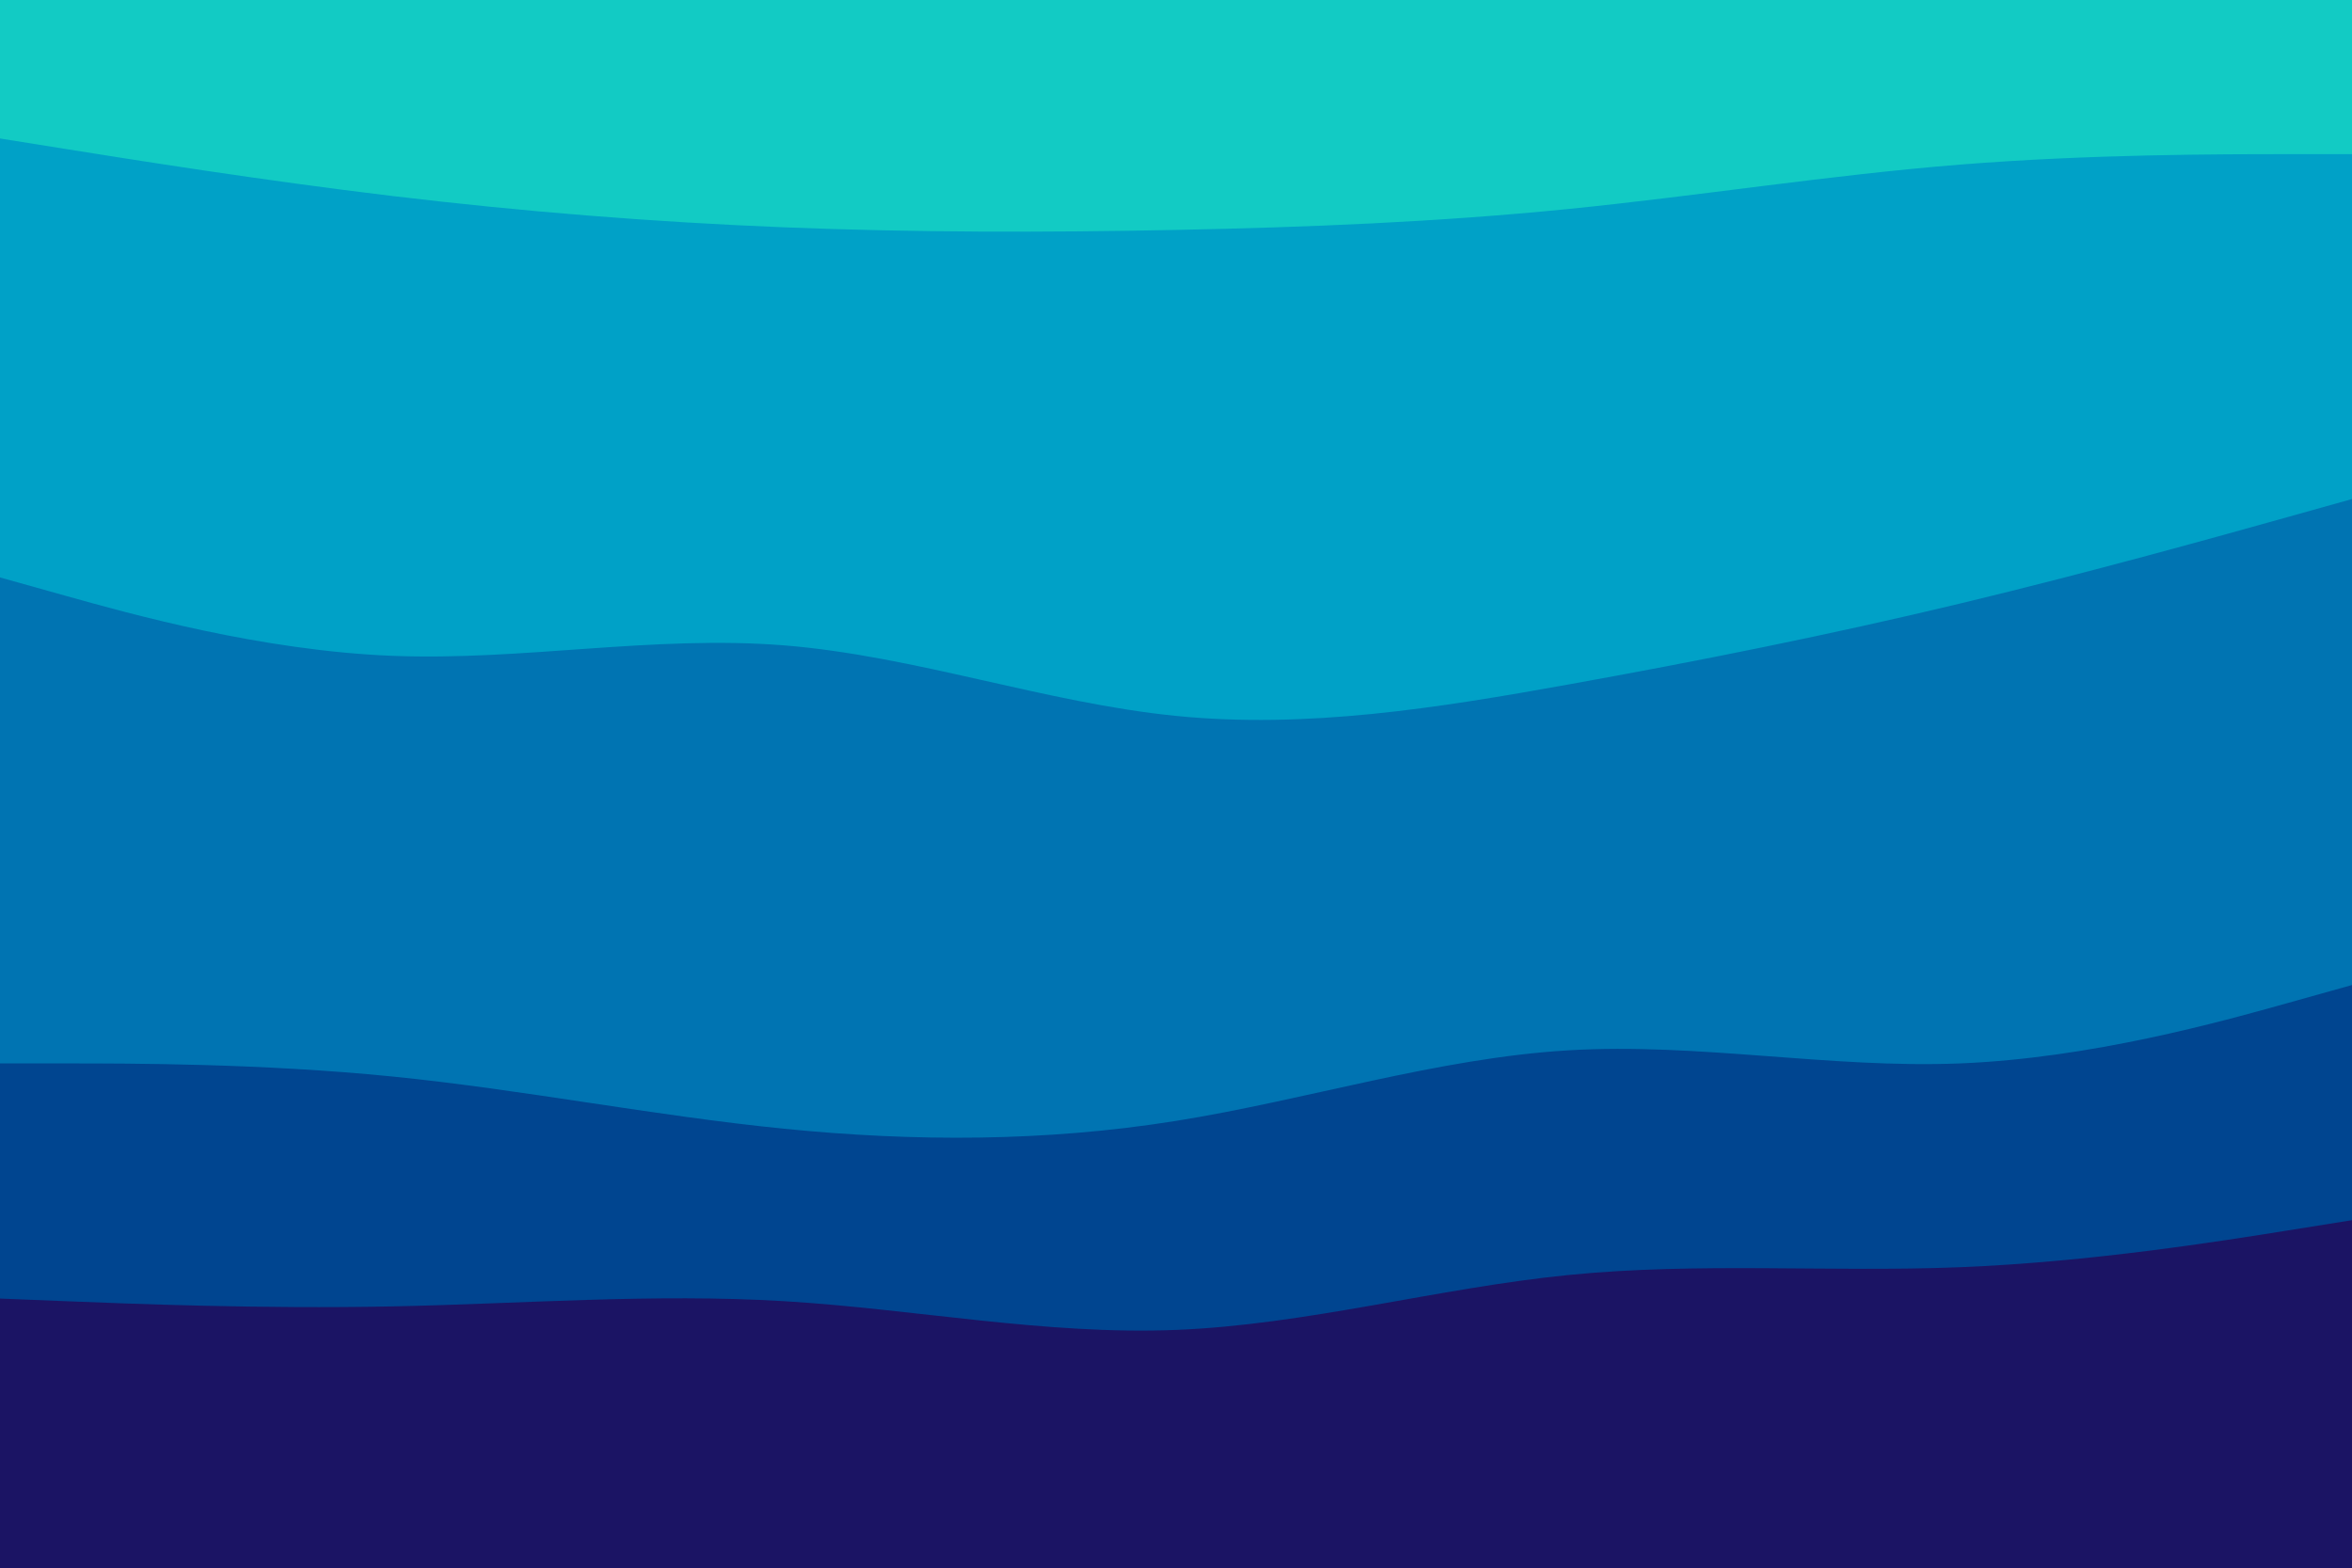
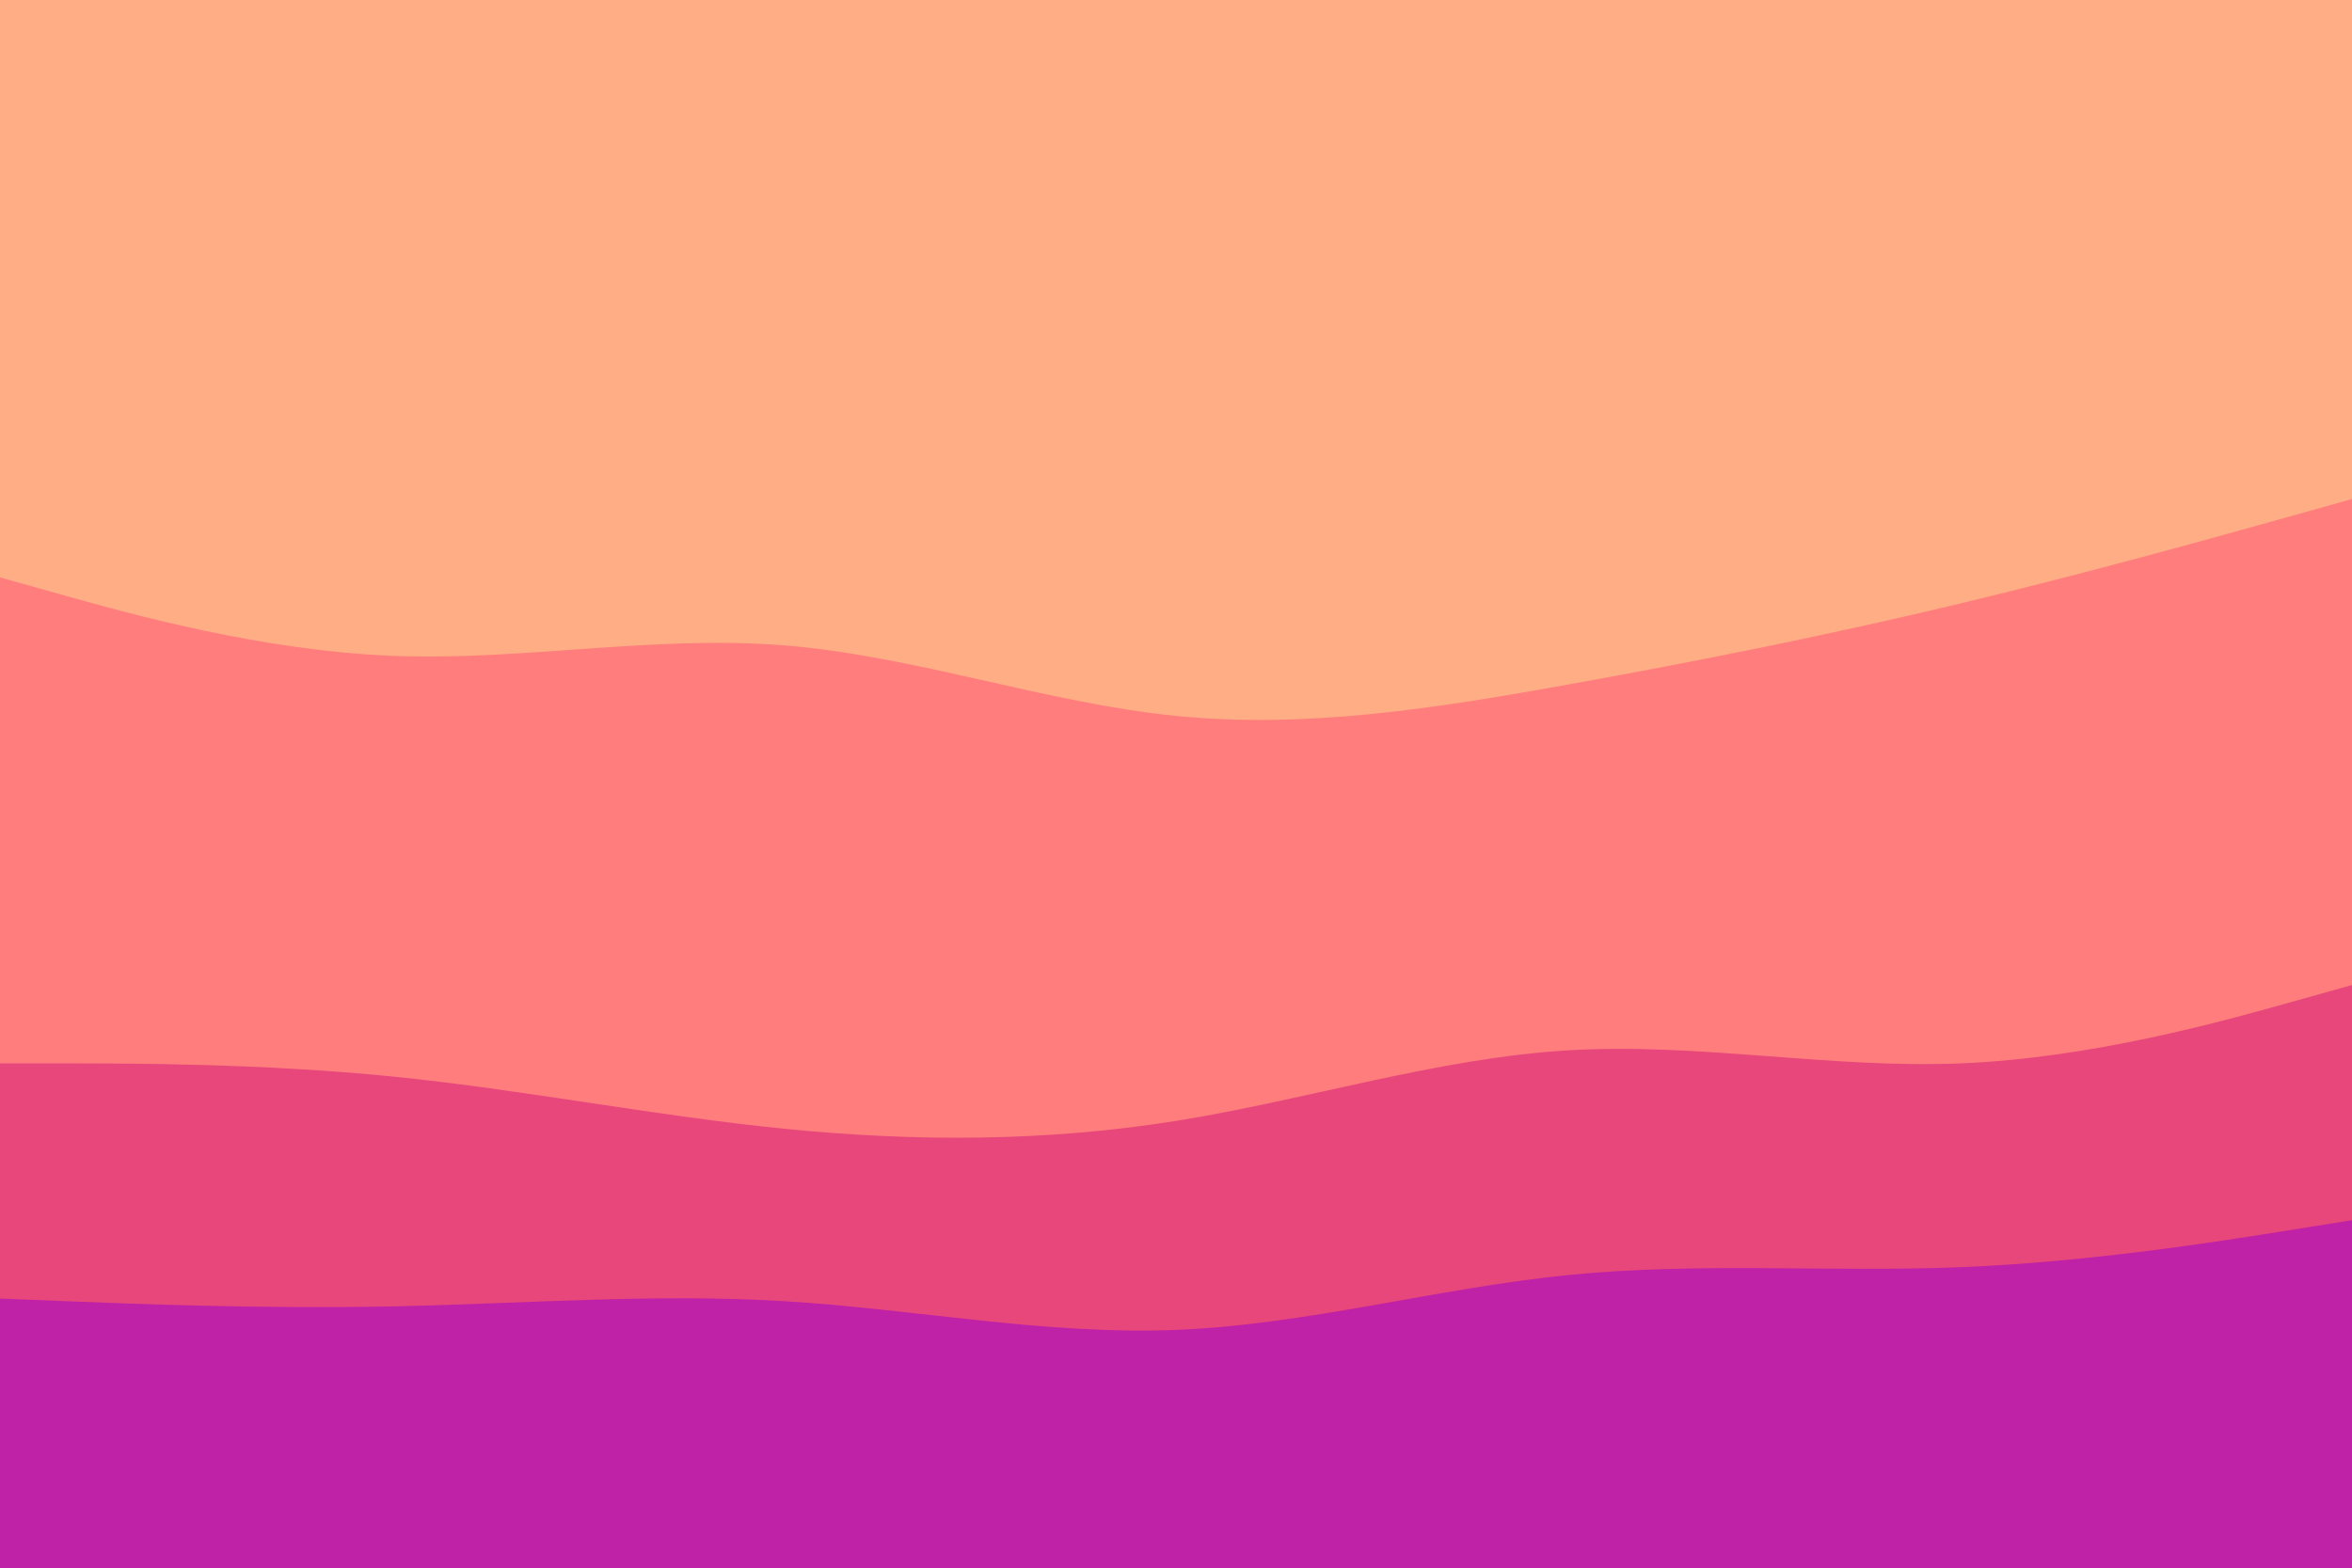
<svg xmlns="http://www.w3.org/2000/svg" id="visual" viewBox="0 0 900 600" width="900" height="600" version="1.1">
-   <path id="wave1" d="M0 55L25 59C50 63 100 71 150 77C200 83 250 87 300 89C350 91 400 91 450 90C500 89 550 87 600 82C650 77 700 69 750 65C800 61 850 61 875 61L900 61L900 0L875 0C850 0 800 0 750 0C700 0 650 0 600 0C550 0 500 0 450 0C400 0 350 0 300 0C250 0 200 0 150 0C100 0 50 0 25 0L0 0Z" fill="#12cbc4" />
-   <path id="wave2" d="M0 223L25 230C50 237 100 251 150 253C200 255 250 245 300 249C350 253 400 271 450 276C500 281 550 273 600 264C650 255 700 245 750 233C800 221 850 207 875 200L900 193L900 59L875 59C850 59 800 59 750 63C700 67 650 75 600 80C550 85 500 87 450 88C400 89 350 89 300 87C250 85 200 81 150 75C100 69 50 61 25 57L0 53Z" fill="#00a1c7" />
-   <path id="wave3" d="M0 409L25 409C50 409 100 409 150 414C200 419 250 429 300 434C350 439 400 439 450 431C500 423 550 407 600 404C650 401 700 411 750 409C800 407 850 393 875 386L900 379L900 191L875 198C850 205 800 219 750 231C700 243 650 253 600 262C550 271 500 279 450 274C400 269 350 251 300 247C250 243 200 253 150 251C100 249 50 235 25 228L0 221Z" fill="#0074b2" />
-   <path id="wave4" d="M0 499L25 500C50 501 100 503 150 502C200 501 250 497 300 500C350 503 400 513 450 511C500 509 550 495 600 490C650 485 700 489 750 487C800 485 850 477 875 473L900 469L900 377L875 384C850 391 800 405 750 407C700 409 650 399 600 402C550 405 500 421 450 429C400 437 350 437 300 432C250 427 200 417 150 412C100 407 50 407 25 407L0 407Z" fill="#004590" />
-   <path id="wave5" d="M0 601L25 601C50 601 100 601 150 601C200 601 250 601 300 601C350 601 400 601 450 601C500 601 550 601 600 601C650 601 700 601 750 601C800 601 850 601 875 601L900 601L900 467L875 471C850 475 800 483 750 485C700 487 650 483 600 488C550 493 500 507 450 509C400 511 350 501 300 498C250 495 200 499 150 500C100 501 50 499 25 498L0 497Z" fill="#1b1464" />
+   <path id="wave1" d="M0 55L25 59C50 63 100 71 150 77C200 83 250 87 300 89C350 91 400 91 450 90C500 89 550 87 600 82C650 77 700 69 750 65C800 61 850 61 875 61L900 61L900 0L875 0C850 0 800 0 750 0C700 0 650 0 600 0C550 0 500 0 450 0C400 0 350 0 300 0C250 0 200 0 150 0C100 0 50 0 25 0L0 0Z" fill="#FFAD85" />
+   <path id="wave2" d="M0 223L25 230C50 237 100 251 150 253C200 255 250 245 300 249C350 253 400 271 450 276C500 281 550 273 600 264C650 255 700 245 750 233C800 221 850 207 875 200L900 193L900 59L875 59C850 59 800 59 750 63C700 67 650 75 600 80C550 85 500 87 450 88C400 89 350 89 300 87C250 85 200 81 150 75C100 69 50 61 25 57L0 53Z" fill="#FFAD85" />
+   <path id="wave3" d="M0 409L25 409C50 409 100 409 150 414C200 419 250 429 300 434C350 439 400 439 450 431C500 423 550 407 600 404C650 401 700 411 750 409C800 407 850 393 875 386L900 379L900 191L875 198C850 205 800 219 750 231C700 243 650 253 600 262C550 271 500 279 450 274C400 269 350 251 300 247C250 243 200 253 150 251C100 249 50 235 25 228L0 221Z" fill="#FF7D7D" />
+   <path id="wave4" d="M0 499L25 500C50 501 100 503 150 502C200 501 250 497 300 500C350 503 400 513 450 511C500 509 550 495 600 490C650 485 700 489 750 487C800 485 850 477 875 473L900 469L900 377L875 384C850 391 800 405 750 407C700 409 650 399 600 402C550 405 500 421 450 429C400 437 350 437 300 432C250 427 200 417 150 412C100 407 50 407 25 407L0 407Z" fill="#E8477B" />
+   <path id="wave5" d="M0 601L25 601C50 601 100 601 150 601C200 601 250 601 300 601C350 601 400 601 450 601C500 601 550 601 600 601C650 601 700 601 750 601C800 601 850 601 875 601L900 601L900 467L875 471C850 475 800 483 750 485C700 487 650 483 600 488C550 493 500 507 450 509C400 511 350 501 300 498C250 495 200 499 150 500C100 501 50 499 25 498L0 497Z" fill="#BF21A7" />
</svg>
